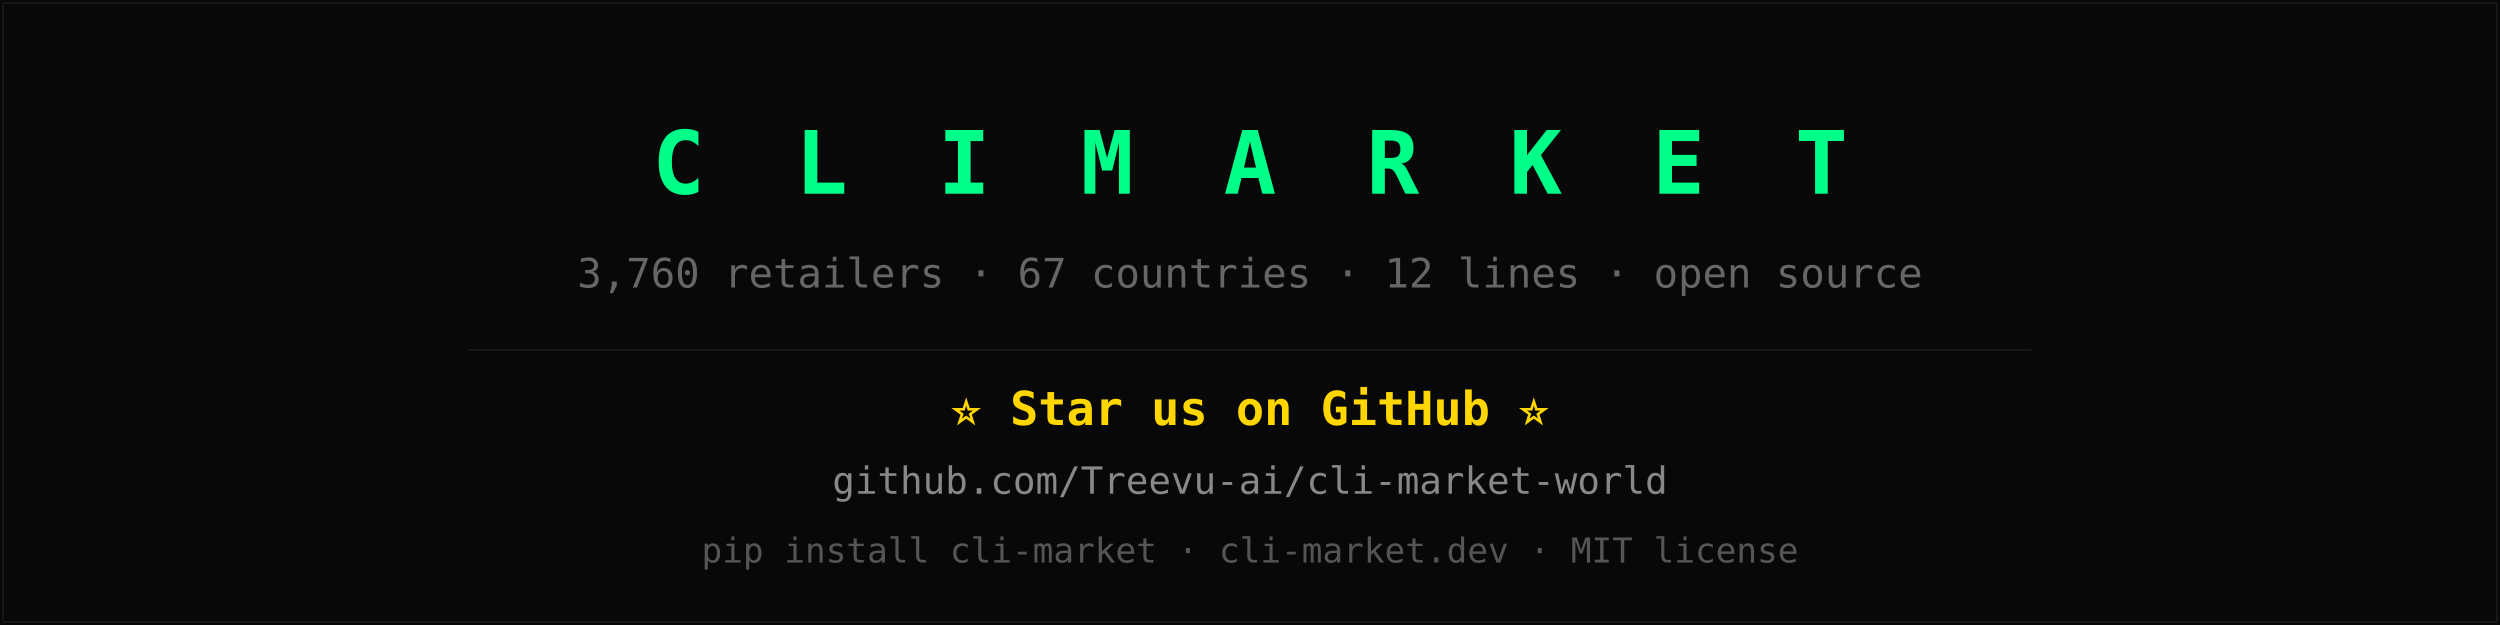
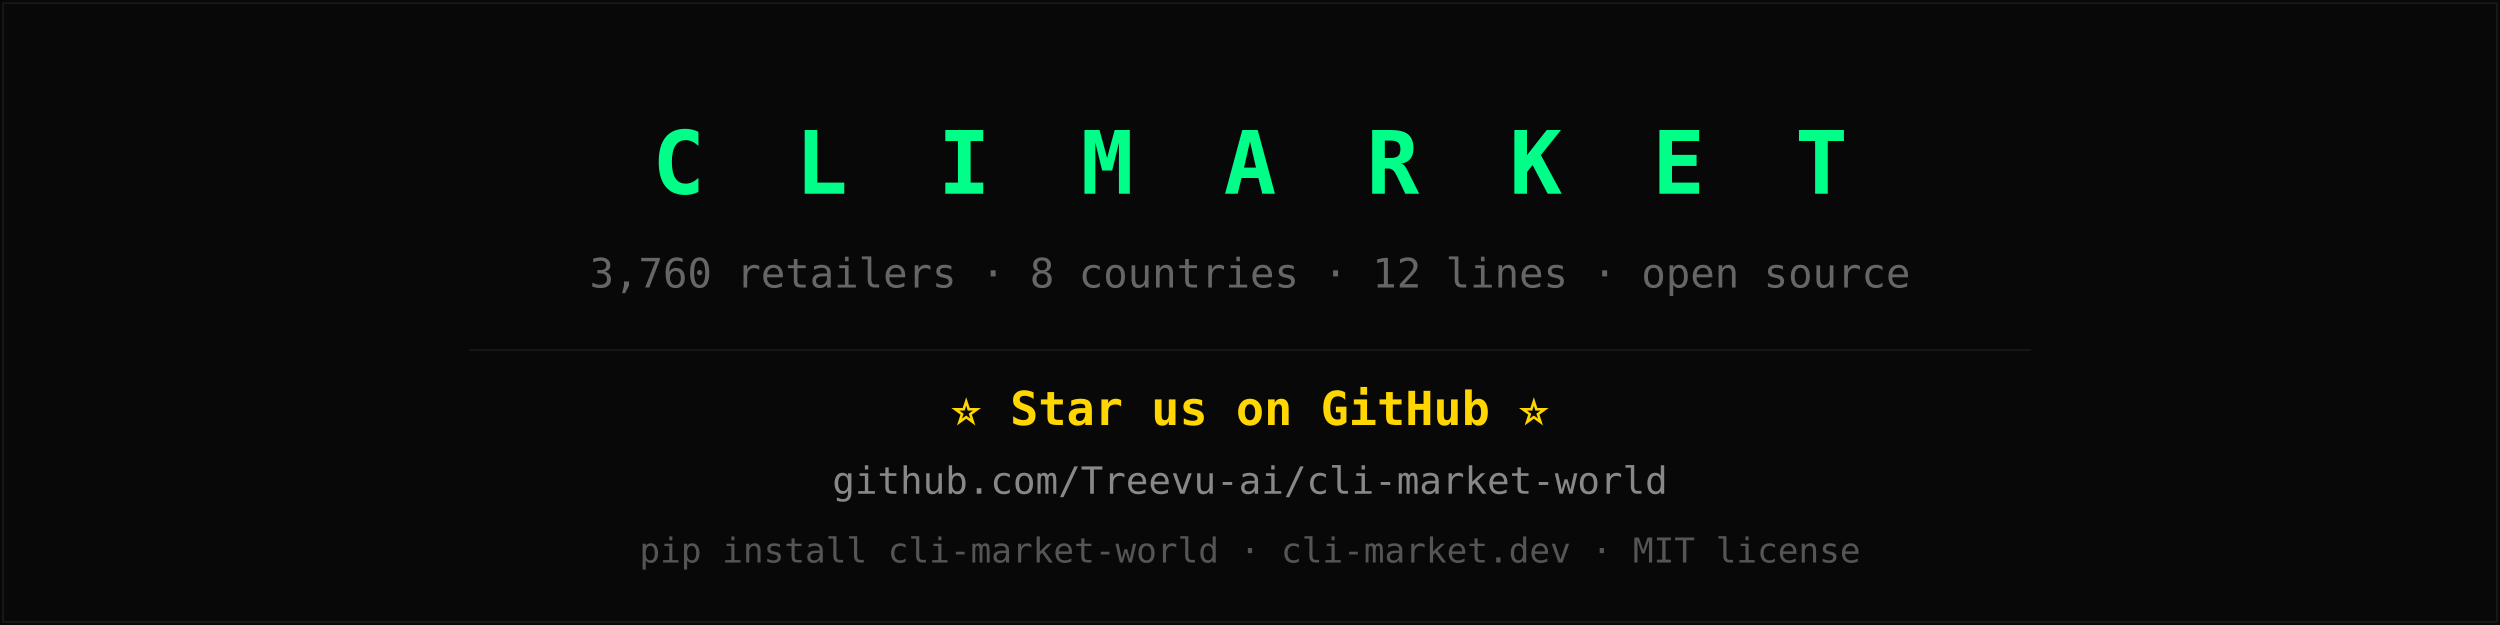
<svg xmlns="http://www.w3.org/2000/svg" viewBox="0 0 800 200">
  <rect width="800" height="200" fill="#080808" />
  <rect x="1" y="1" width="798" height="198" fill="none" stroke="#1A1A1A" stroke-width="0.5" />
  <text x="400" y="62" text-anchor="middle" font-family="monospace" font-size="28" font-weight="bold" fill="#00FF88" letter-spacing="6">C L I   M A R K E T</text>
-   <text x="400" y="92" text-anchor="middle" font-family="monospace" font-size="13" fill="#666">3,760 retailers · 67 countries · 12 lines · open source</text>
+   <text x="400" y="92" text-anchor="middle" font-family="monospace" font-size="13" fill="#666">3,760 retailers · 8 countries · 12 lines · open source</text>
  <line x1="150" y1="112" x2="650" y2="112" stroke="#1A1A1A" stroke-width="0.5" />
  <text x="400" y="136" text-anchor="middle" font-family="monospace" font-size="15" fill="#FFD600" font-weight="bold">⭐  Star us on GitHub  ⭐</text>
  <text x="400" y="158" text-anchor="middle" font-family="monospace" font-size="12" fill="#888">github.com/Treevu-ai/cli-market-world</text>
-   <text x="400" y="180" text-anchor="middle" font-family="monospace" font-size="11" fill="#555">pip install cli-market  ·  cli-market.dev  ·  MIT license</text>
+   <text x="400" y="180" text-anchor="middle" font-family="monospace" font-size="11" fill="#555">pip install cli-market-world  ·  cli-market.dev  ·  MIT license</text>
</svg>
